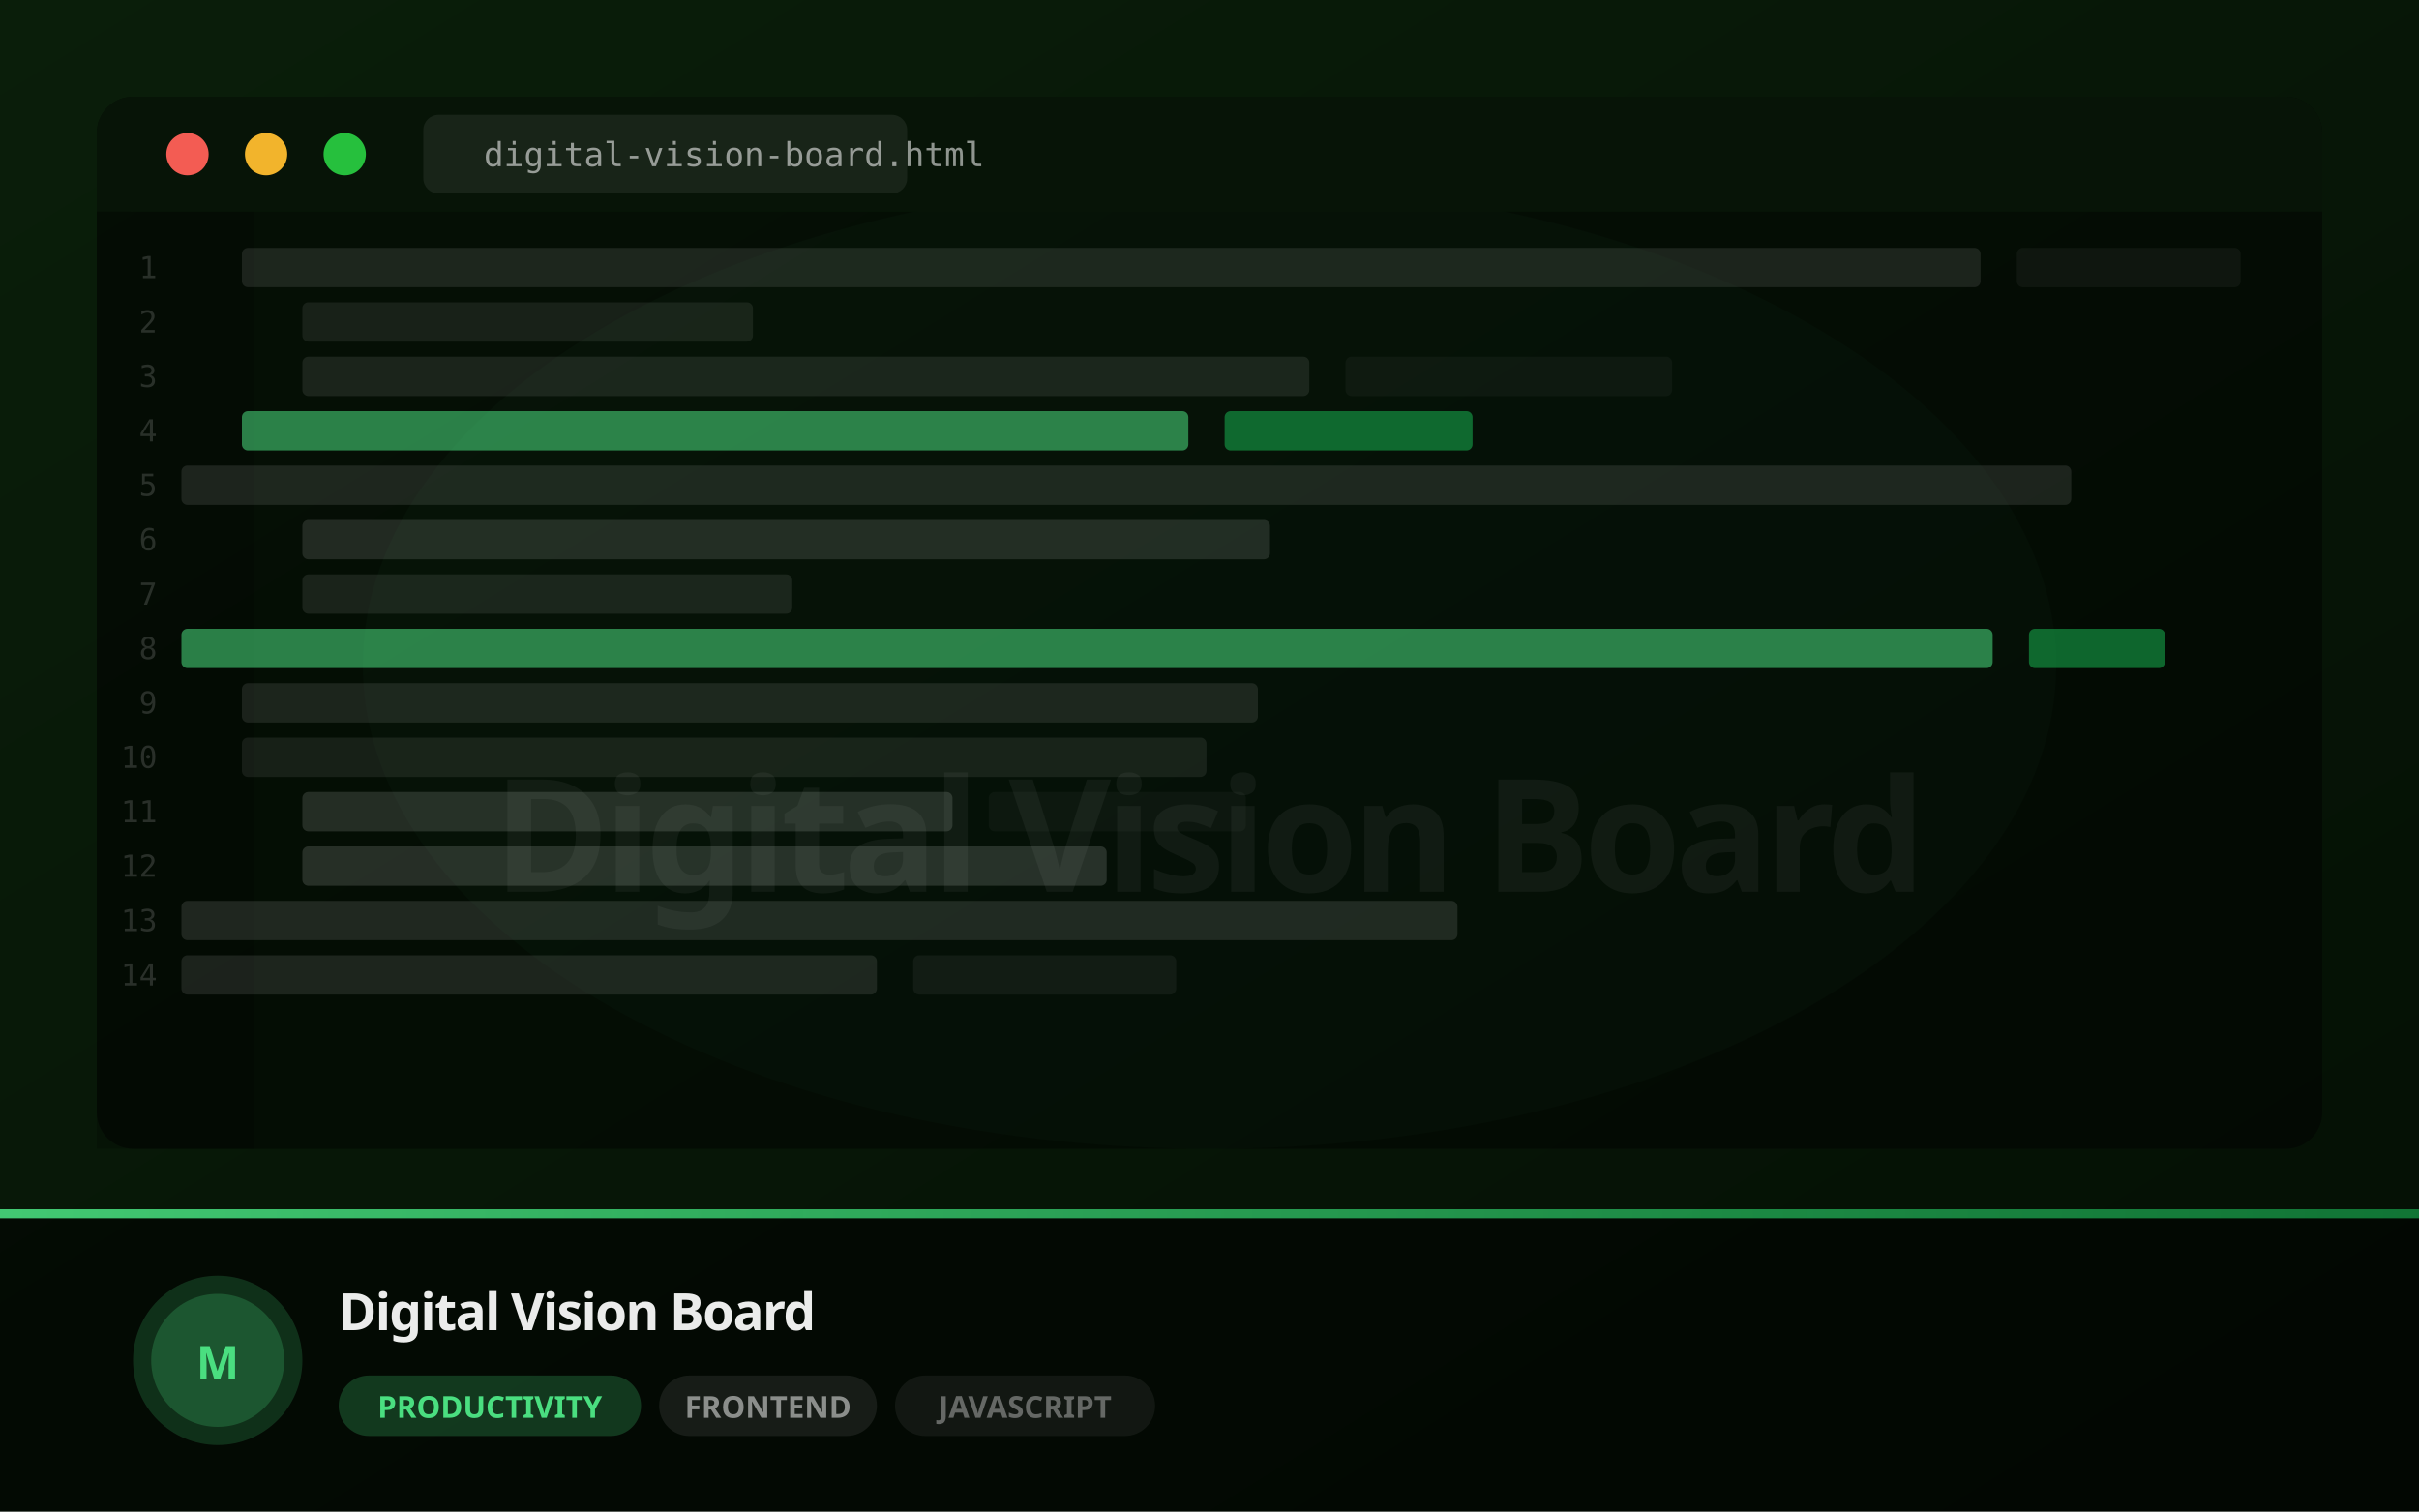
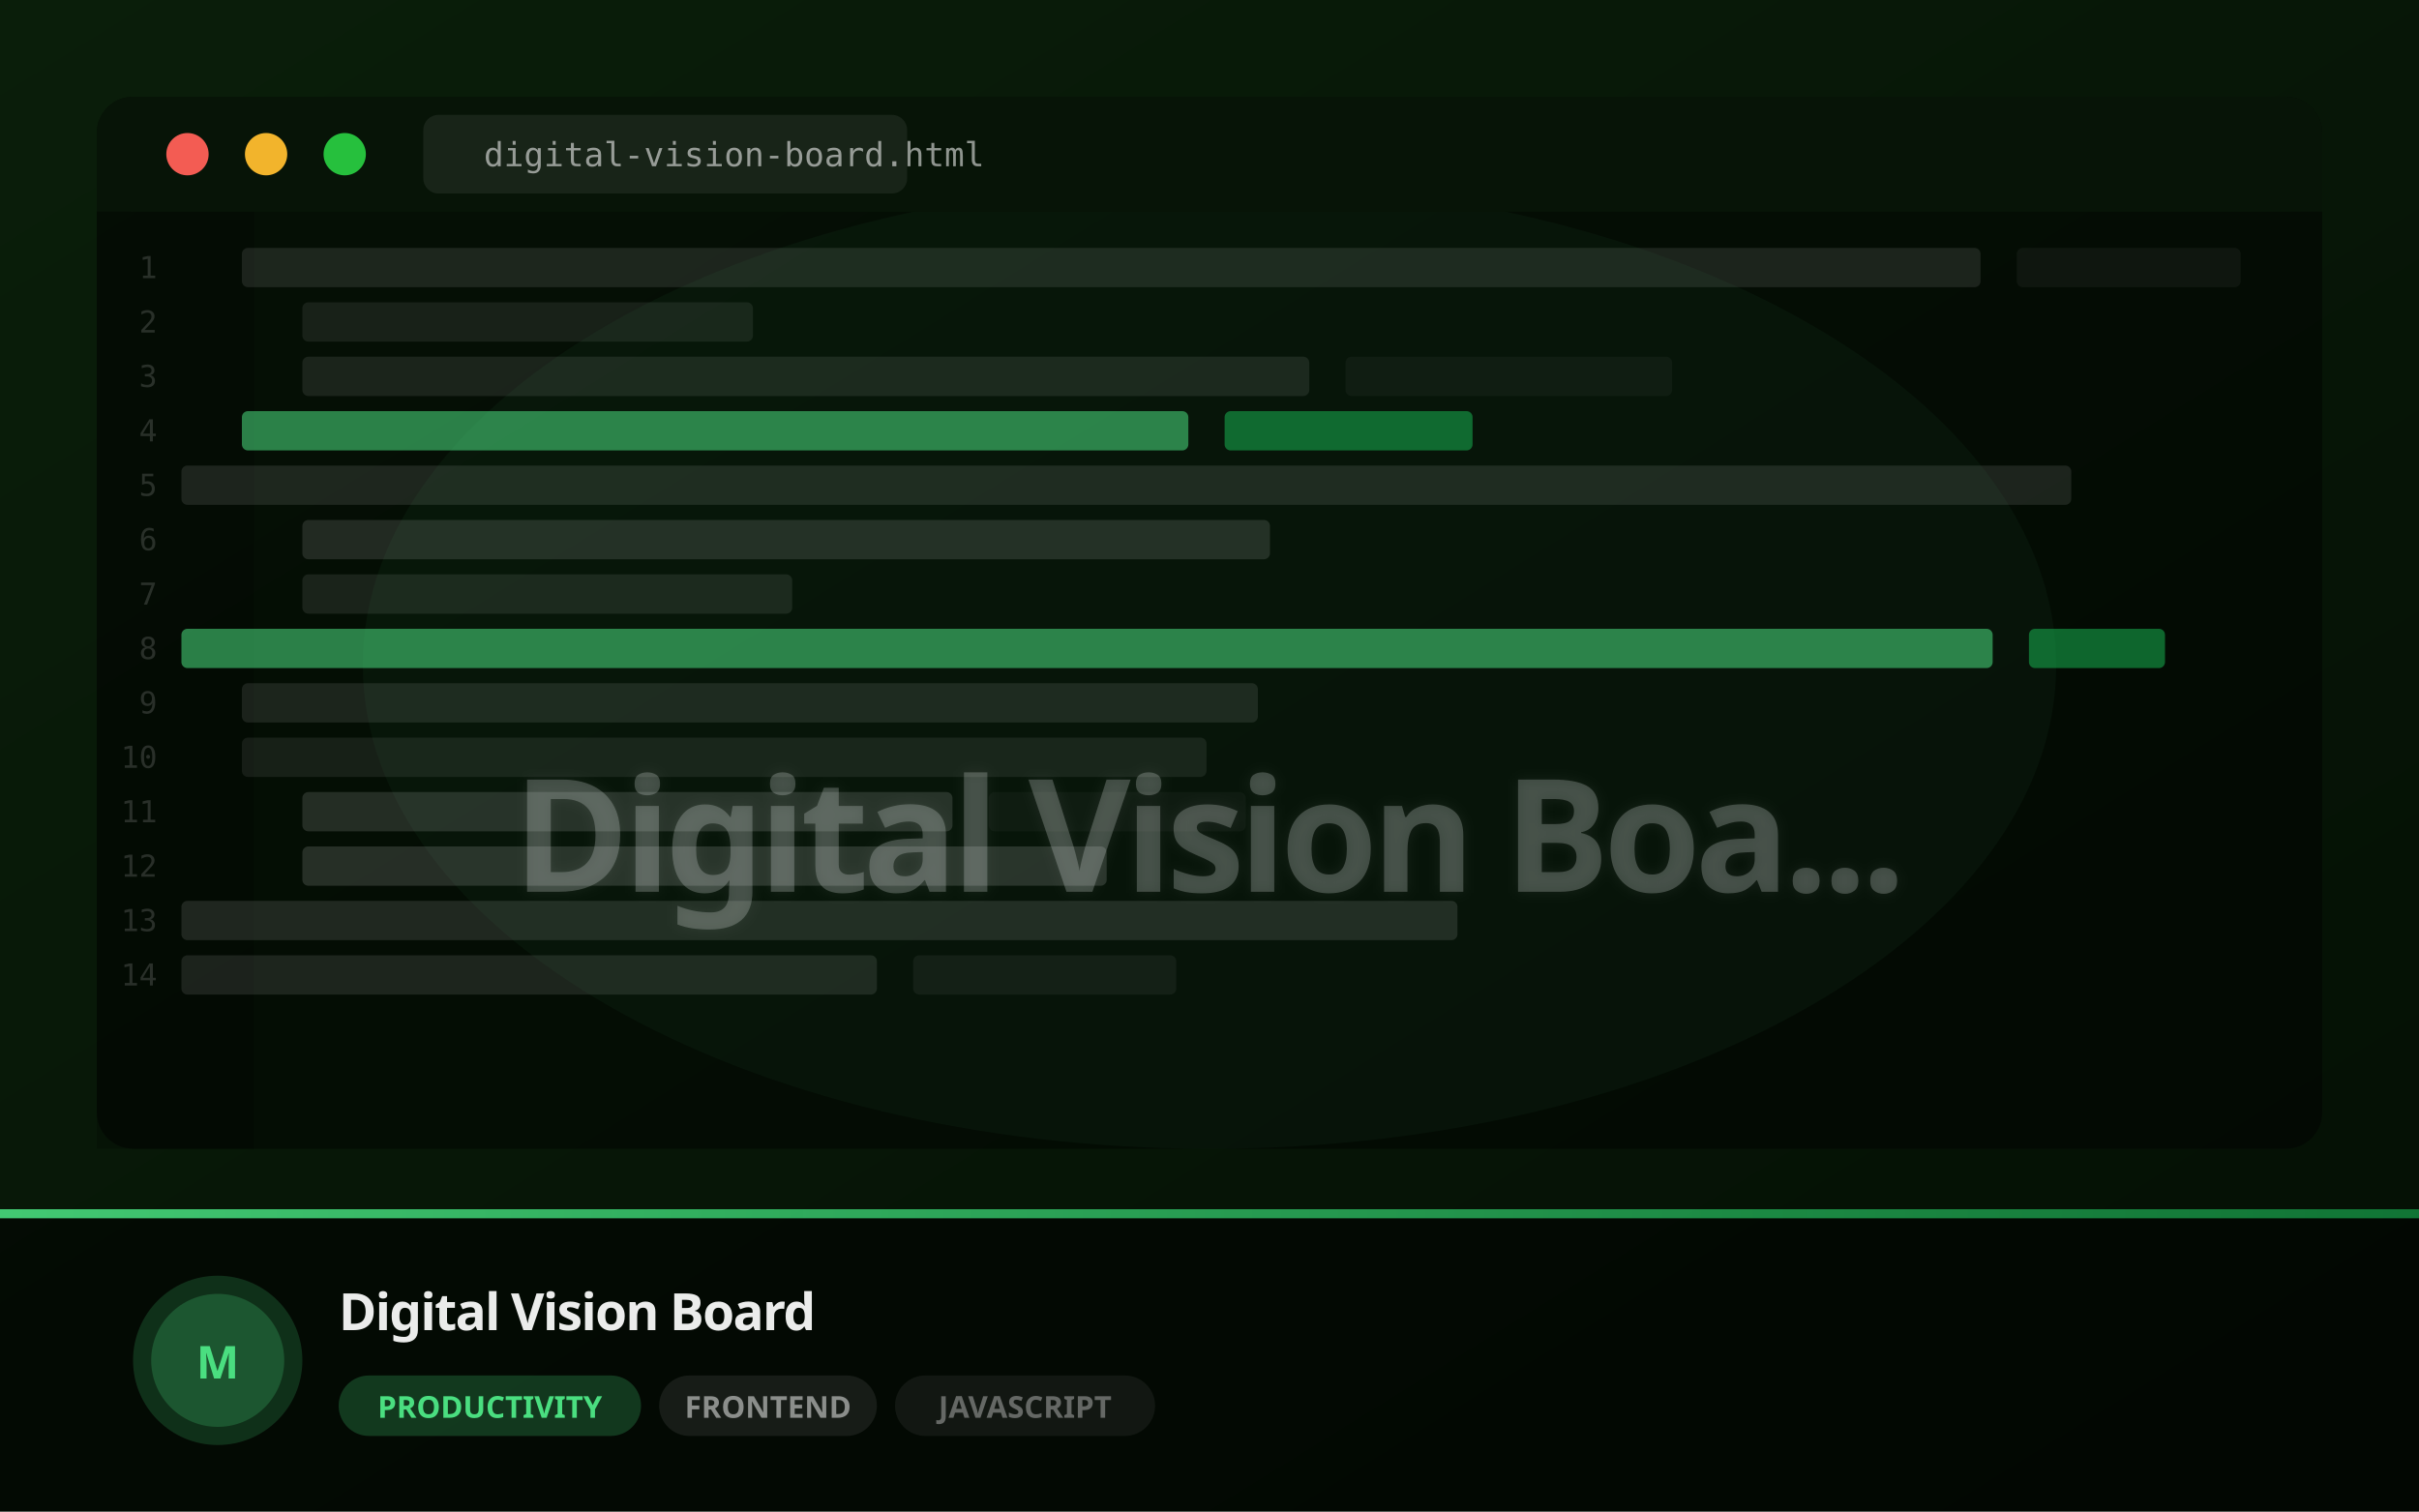
<svg xmlns="http://www.w3.org/2000/svg" width="800" height="500" viewBox="0 0 800 500">
  <defs>
    <linearGradient id="g" x1="0%" y1="0%" x2="100%" y2="100%">
      <stop offset="0%" stop-color="#0a1e0a" />
      <stop offset="100%" stop-color="#040f04" />
    </linearGradient>
    <linearGradient id="bar" x1="0%" y1="0%" x2="100%" y2="0%">
      <stop offset="0%" stop-color="#4ade80" stop-opacity="0.9" />
      <stop offset="100%" stop-color="#16a34a" stop-opacity="0.7" />
    </linearGradient>
    <clipPath id="clip">
      <rect width="800" height="500" rx="0" />
    </clipPath>
+     <filter id="softText">
+       <feGaussianBlur stdDeviation="2" />
+     </filter>
  </defs>
  <rect width="800" height="500" fill="url(#g)" clip-path="url(#clip)" />
-   <ellipse cx="400" cy="220" rx="280" ry="160" fill="#4ade80" opacity="0.04" />
+   <ellipse cx="400" cy="220" rx="280" ry="160" fill="#4ade80" opacity="0.08" />
  <rect x="32" y="32" width="736" height="348" rx="12" fill="rgba(0,0,0,0.45)" />
  <rect x="32" y="32" width="736" height="38" rx="12" fill="#071407" />
  <rect x="32" y="56" width="736" height="14" fill="#071407" />
  <circle cx="62" cy="51" r="7" fill="#ff5f57" opacity="0.95" />
  <circle cx="88" cy="51" r="7" fill="#febc2e" opacity="0.95" />
  <circle cx="114" cy="51" r="7" fill="#28c840" opacity="0.95" />
  <rect x="140" y="38" width="160" height="26" rx="5" fill="rgba(255,255,255,0.07)" />
  <text x="160" y="55" fill="rgba(255,255,255,0.55)" font-size="11" font-family="monospace">digital-vision-board.html</text>
  <rect x="32" y="70" width="52" height="310" fill="rgba(0,0,0,0.2)" />
  <text x="52" y="92" text-anchor="end" fill="rgba(255,255,255,0.15)" font-size="10" font-family="monospace">1</text>
  <rect x="80" y="82" width="575" height="13" rx="2" fill="rgba(255,255,255,0.095)" opacity="1" />
  <rect x="667" y="82" width="74" height="13" rx="2" fill="rgba(255,255,255,0.076)" opacity="0.6" />
  <text x="52" y="110" text-anchor="end" fill="rgba(255,255,255,0.15)" font-size="10" font-family="monospace">2</text>
  <rect x="100" y="100" width="149" height="13" rx="2" fill="rgba(255,255,255,0.077)" opacity="1" />
  <text x="52" y="128" text-anchor="end" fill="rgba(255,255,255,0.15)" font-size="10" font-family="monospace">3</text>
  <rect x="100" y="118" width="333" height="13" rx="2" fill="rgba(255,255,255,0.089)" opacity="1" />
  <rect x="445" y="118" width="108" height="13" rx="2" fill="rgba(255,255,255,0.059)" opacity="0.6" />
  <text x="52" y="146" text-anchor="end" fill="rgba(255,255,255,0.15)" font-size="10" font-family="monospace">4</text>
  <rect x="80" y="136" width="313" height="13" rx="2" fill="#4ade80" opacity="0.55" />
  <rect x="405" y="136" width="82" height="13" rx="2" fill="#16a34a" opacity="0.6" />
  <text x="52" y="164" text-anchor="end" fill="rgba(255,255,255,0.15)" font-size="10" font-family="monospace">5</text>
  <rect x="60" y="154" width="625" height="13" rx="2" fill="rgba(255,255,255,0.1)" opacity="1" />
  <text x="52" y="182" text-anchor="end" fill="rgba(255,255,255,0.15)" font-size="10" font-family="monospace">6</text>
  <rect x="100" y="172" width="320" height="13" rx="2" fill="rgba(255,255,255,0.119)" opacity="1" />
  <text x="52" y="200" text-anchor="end" fill="rgba(255,255,255,0.15)" font-size="10" font-family="monospace">7</text>
  <rect x="100" y="190" width="162" height="13" rx="2" fill="rgba(255,255,255,0.087)" opacity="1" />
  <text x="52" y="218" text-anchor="end" fill="rgba(255,255,255,0.15)" font-size="10" font-family="monospace">8</text>
  <rect x="60" y="208" width="599" height="13" rx="2" fill="#4ade80" opacity="0.55" />
  <rect x="671" y="208" width="45" height="13" rx="2" fill="#16a34a" opacity="0.6" />
  <text x="52" y="236" text-anchor="end" fill="rgba(255,255,255,0.15)" font-size="10" font-family="monospace">9</text>
  <rect x="80" y="226" width="336" height="13" rx="2" fill="rgba(255,255,255,0.095)" opacity="1" />
  <text x="52" y="254" text-anchor="end" fill="rgba(255,255,255,0.15)" font-size="10" font-family="monospace">10</text>
  <rect x="80" y="244" width="319" height="13" rx="2" fill="rgba(255,255,255,0.077)" opacity="1" />
  <text x="52" y="272" text-anchor="end" fill="rgba(255,255,255,0.15)" font-size="10" font-family="monospace">11</text>
  <rect x="100" y="262" width="215" height="13" rx="2" fill="rgba(255,255,255,0.13)" opacity="1" />
  <rect x="327" y="262" width="85" height="13" rx="2" fill="rgba(255,255,255,0.051)" opacity="0.6" />
  <text x="52" y="290" text-anchor="end" fill="rgba(255,255,255,0.15)" font-size="10" font-family="monospace">12</text>
  <rect x="100" y="280" width="266" height="13" rx="2" fill="rgba(255,255,255,0.14)" opacity="1" />
  <text x="52" y="308" text-anchor="end" fill="rgba(255,255,255,0.15)" font-size="10" font-family="monospace">13</text>
  <rect x="60" y="298" width="422" height="13" rx="2" fill="rgba(255,255,255,0.112)" opacity="1" />
  <text x="52" y="326" text-anchor="end" fill="rgba(255,255,255,0.15)" font-size="10" font-family="monospace">14</text>
  <rect x="60" y="316" width="230" height="13" rx="2" fill="rgba(255,255,255,0.101)" opacity="1" />
  <rect x="302" y="316" width="87" height="13" rx="2" fill="rgba(255,255,255,0.083)" opacity="0.6" />
-   <text x="400" y="295" text-anchor="middle" fill="rgba(255,255,255,0.05)" font-size="52" font-weight="900" font-family="system-ui,sans-serif" letter-spacing="-2">Digital Vision Board</text>
+   <text x="400" y="295" text-anchor="middle" fill="rgba(248,250,252,0.22)" font-size="52" font-weight="900" font-family="system-ui,sans-serif" letter-spacing="-2">
+     Digital Vision Boa...
+   </text>
+   <text x="400" y="295" text-anchor="middle" fill="rgba(255,255,255,0.06)" font-size="52" font-weight="900" font-family="system-ui,sans-serif" letter-spacing="-2" filter="url(#softText)">
+     Digital Vision Boa...
+   </text>
  <rect x="0" y="400" width="800" height="100" fill="rgba(0,0,0,0.55)" />
  <rect x="0" y="400" width="800" height="3" fill="url(#bar)" />
  <circle cx="72" cy="450" r="28" fill="#4ade80" opacity="0.18" />
  <circle cx="72" cy="450" r="22" fill="#4ade80" opacity="0.22" />
  <text x="72" y="456" text-anchor="middle" fill="#4ade80" font-size="15" font-weight="800" font-family="system-ui,sans-serif">M</text>
  <text x="112" y="440" fill="rgba(255,255,255,0.92)" font-size="17" font-weight="800" font-family="system-ui,sans-serif" letter-spacing="-0.5">Digital Vision Board</text>
  <rect x="112" y="455" width="100" height="20" rx="10" fill="#4ade80" opacity="0.22" />
  <text x="162" y="469" text-anchor="middle" fill="#4ade80" font-size="10" font-weight="700" font-family="system-ui,sans-serif">PRODUCTIVITY</text>
  <rect x="218" y="455" width="72" height="20" rx="10" fill="rgba(255,255,255,0.08)" />
  <text x="254" y="469" text-anchor="middle" fill="rgba(255,255,255,0.5)" font-size="10" font-weight="600" font-family="system-ui,sans-serif">FRONTEND</text>
  <rect x="296" y="455" width="86" height="20" rx="10" fill="rgba(255,255,255,0.06)" />
  <text x="339" y="469" text-anchor="middle" fill="rgba(255,255,255,0.35)" font-size="10" font-weight="600" font-family="system-ui,sans-serif">JAVASCRIPT</text>
</svg>
